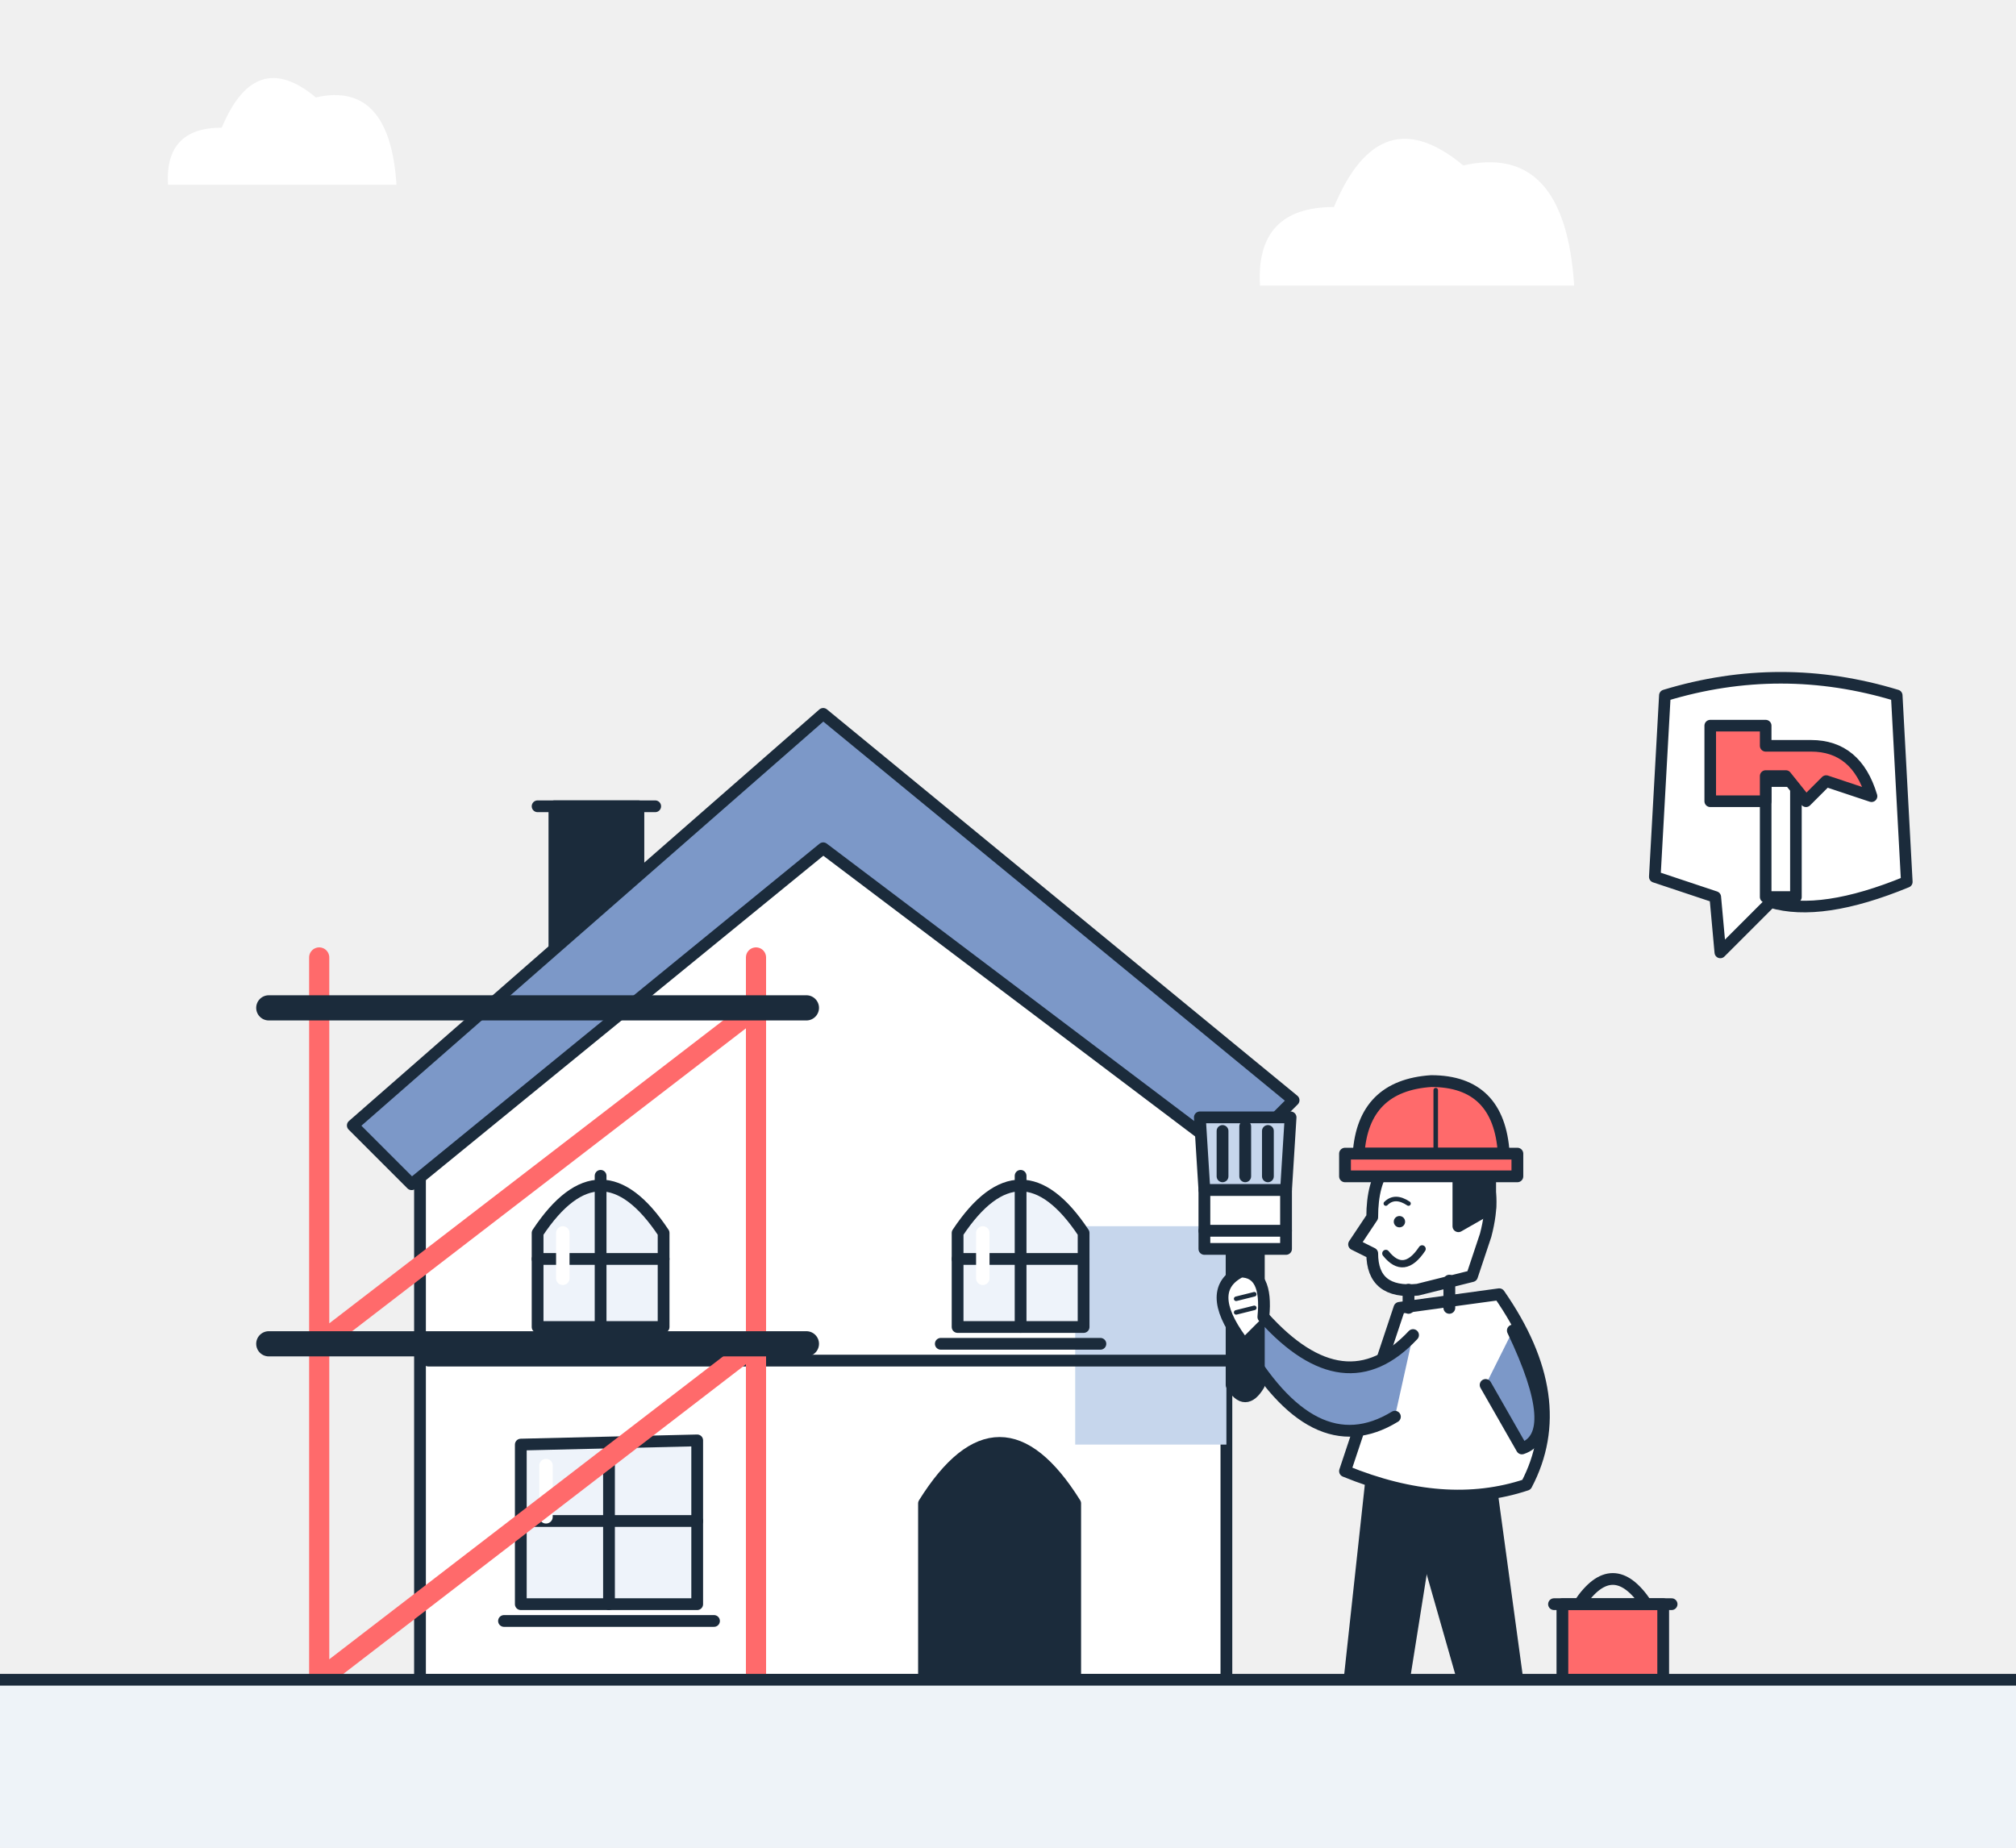
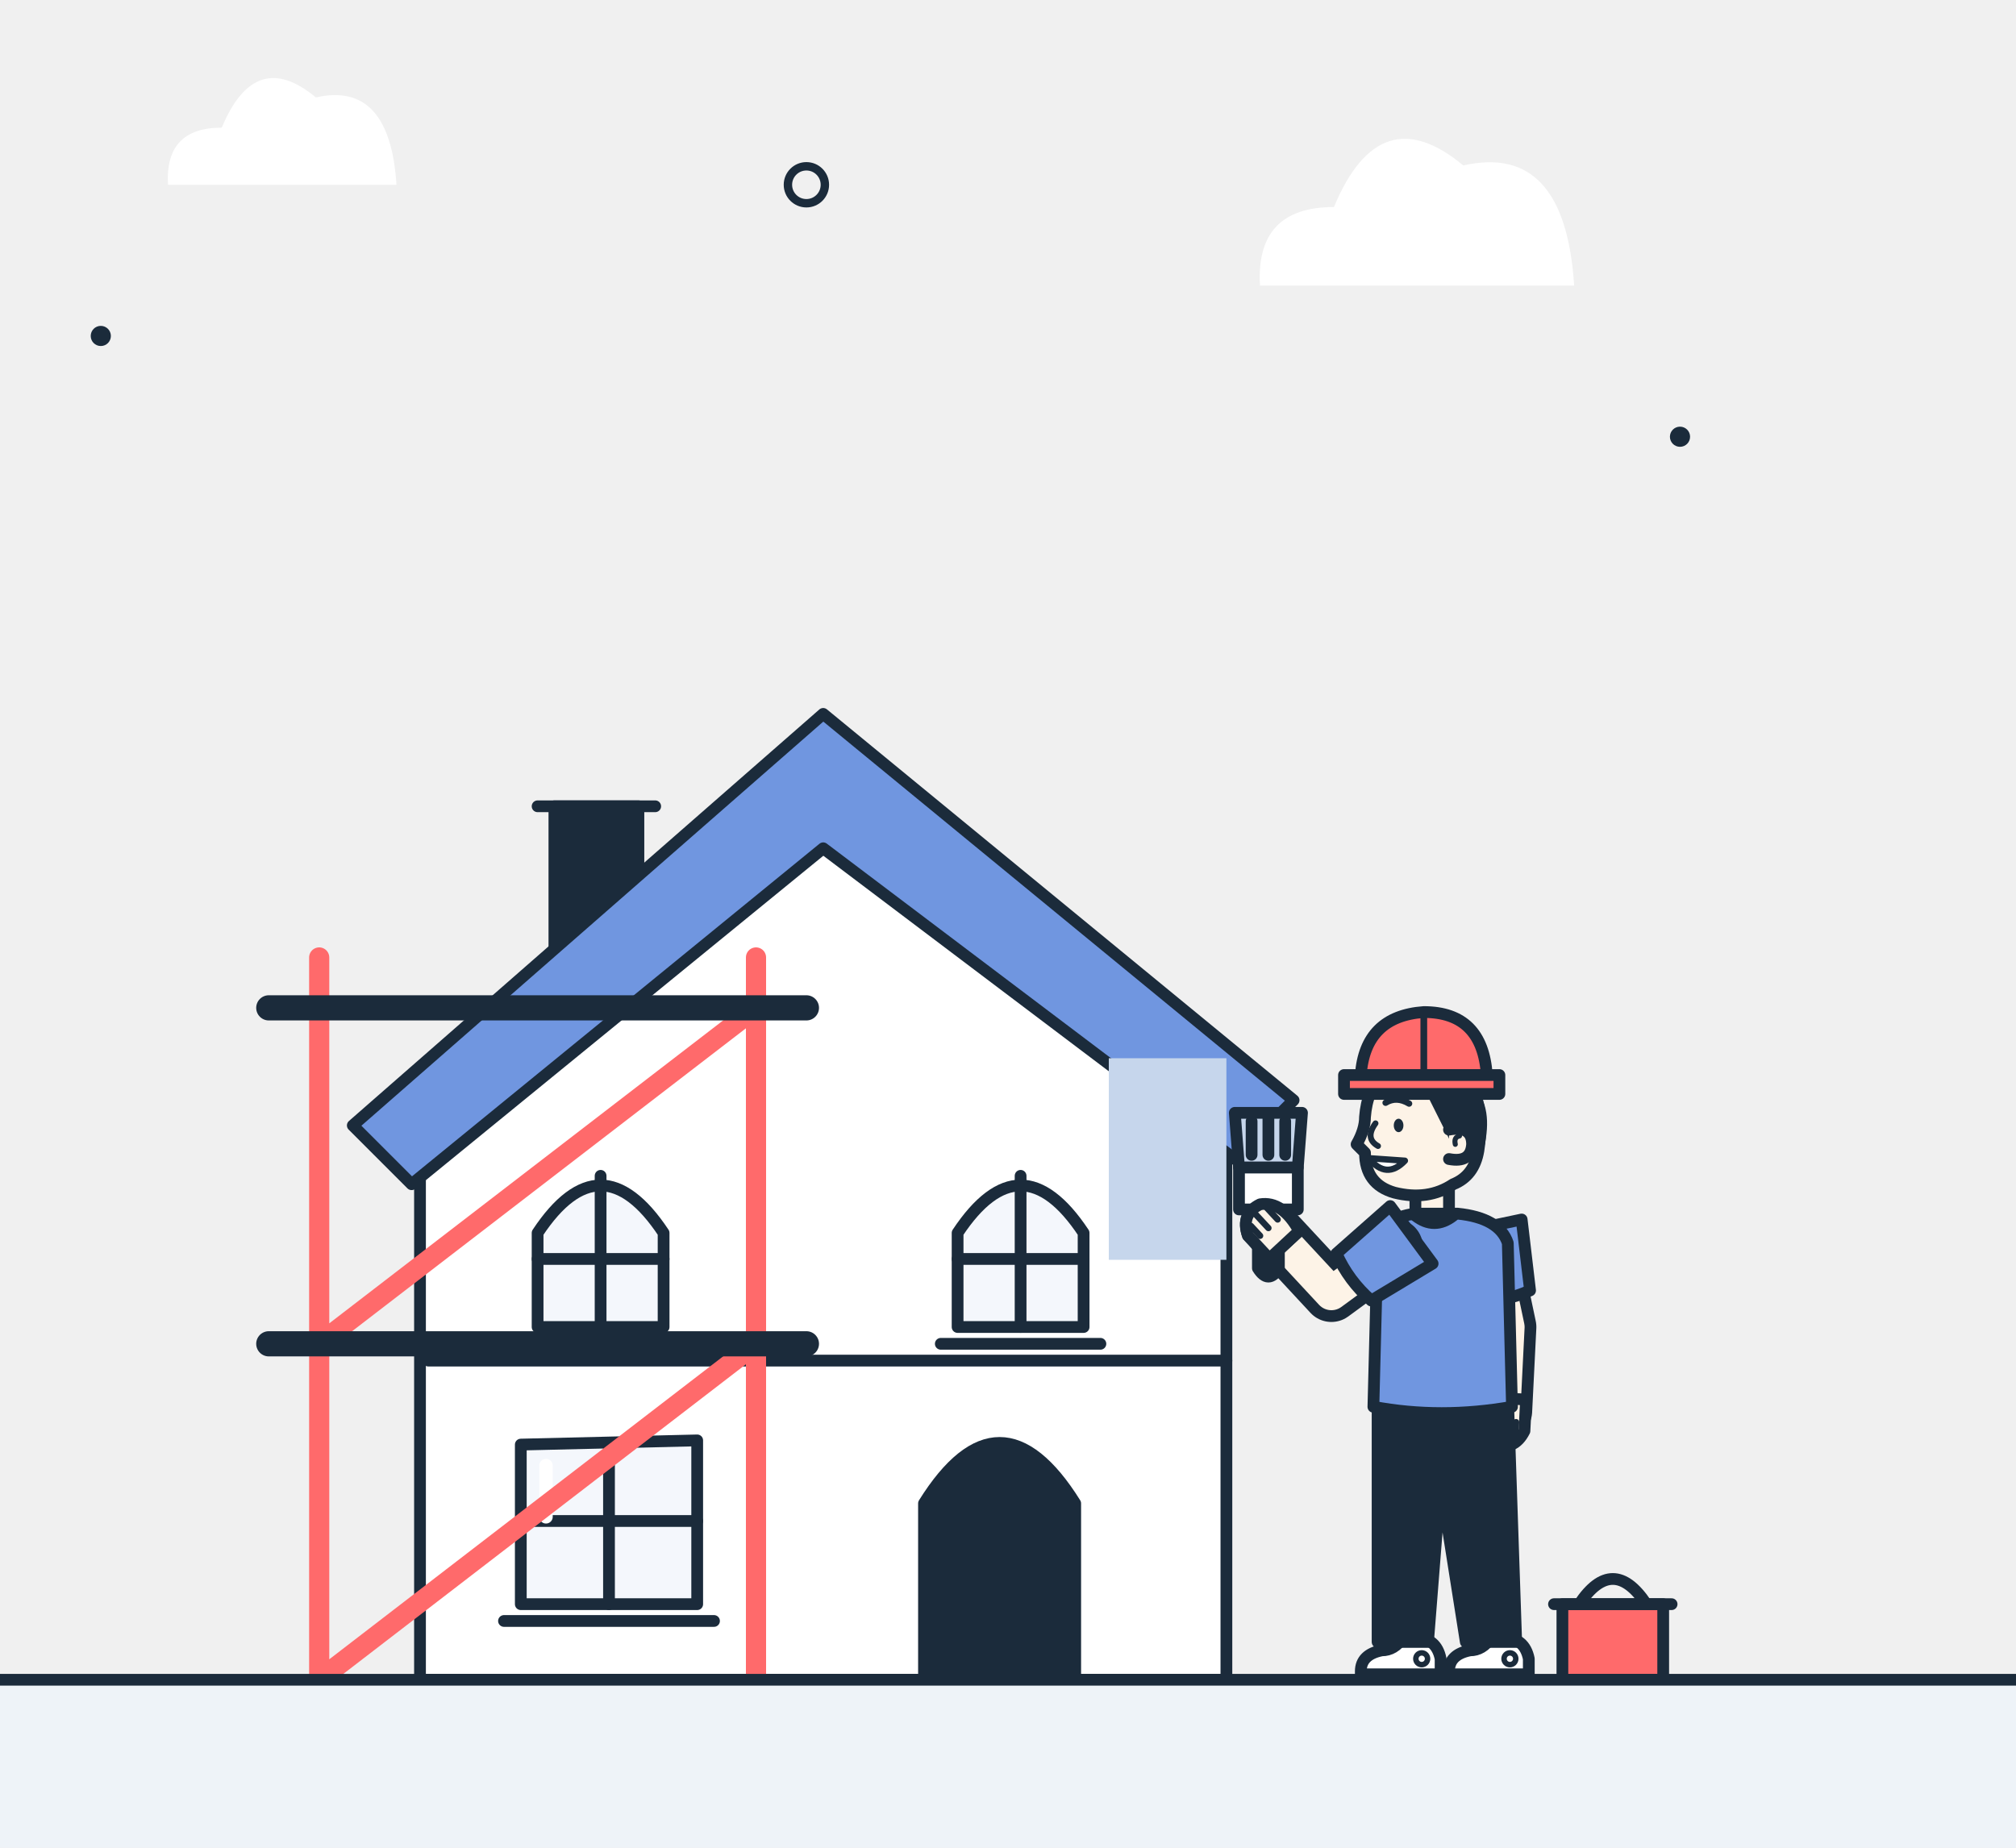
<svg xmlns="http://www.w3.org/2000/svg" class="people-scene" aria-hidden="true" focusable="false" viewBox="0 0 240 220" width="240" height="220" fill="none">
  <g stroke="#1b2b3b" stroke-width="1.4" stroke-linejoin="round" stroke-linecap="round">
+     <circle cx="96" cy="22" r="2.2" stroke-width="1" />
+     <circle cx="200" cy="52" r="1.2" fill="#1b2b3b" stroke="none" />
+     <circle cx="12" cy="40" r="1.2" fill="#1b2b3b" stroke="none" />
    <g class="af-cloud">
      <path transform="translate(150 34) scale(0.55)" d="M0 0q-1-17 16-17q10-24 28-9q22-5 24 26Z" fill="#fff" stroke="none" />
      <path transform="translate(20 22) scale(0.4)" d="M0 0q-1-17 16-17q10-24 28-9q22-5 24 26Z" fill="#fff" stroke="none" />
    </g>
    <path d="M66 118V96h10v14Z" fill="#1b2b3b" />
    <path d="M64 96h14" />
    <path d="M50 130L98 94 146 128V200H50Z" fill="#ffffff" />
-     <path d="M42 134L98 85 154 131 147 138 98 101 49 141Z" fill="#7c98c8" />
-     <path d="M128 146h18v26h-18Z" fill="#c6d6ec" stroke="none" class="af-fresh" />
+     <path d="M42 134L98 85 154 131 147 138 98 101 49 141Z" fill="#7096e0" />
+     <path d="M132 126h14v24h-14Z" fill="#c6d6ec" stroke="none" />
    <path d="M51 162H146" />
-     <path d="M64 158V146.8Q71.5 135.5 79 146.8V158Z" fill="#eef3fa" />
+     <path d="M64 158V146.8Q71.5 135.5 79 146.8V158Z" fill="#f4f7fc" />
    <path d="M71.5 140V158M64 149.9H79" />
-     <path d="M67 146.8v5.4" stroke="#fff" stroke-width="1.6" />
    <path d="M62 160h19" />
-     <path d="M114 158V146.8Q121.5 135.5 129 146.8V158Z" fill="#eef3fa" />
+     <path d="M114 158V146.8Q121.5 135.5 129 146.8V158Z" fill="#f4f7fc" />
    <path d="M121.5 140V158M114 149.9H129" />
-     <path d="M117 146.8v5.4" stroke="#fff" stroke-width="1.6" />
    <path d="M112 160h19" />
-     <path d="M62 172l21-.5V191H62Z" fill="#eef3fa" />
+     <path d="M62 172l21-.5V191H62Z" fill="#f4f7fc" />
    <path d="M72.5 172V191M62 181.1H83" />
    <path d="M65 174.5v6.1" stroke="#fff" stroke-width="1.6" />
    <path d="M60 193h25" />
    <path d="M110 200V179Q119 164.6 128 179V200Z" fill="#1b2b3b" />
    <path d="M119 172V200" />
    <circle cx="124.5" cy="186.5" r="1.1" fill="#1b2b3b" stroke="none" />
    <g stroke="#ff6a6b" stroke-width="2.4">
      <path d="M38 200V114M90 200V114M38 200L90 160M38 160L90 120" />
    </g>
    <path d="M32 160H96M32 120H96" stroke-width="3" />
    <path d="M186 200v-9h12v9Z" fill="#ff6a6b" />
    <path d="M185 191h14M188 191q4-6 8 0" />
-     <g class="af-person" transform="translate(172 200) scale(-0.54 0.54)" stroke-width="2.6">
-       <g transform="translate(0-44)">
-         <path d="M-10 0l-6 44h12L6 9V0Z" fill="#1b2b3b" />
-         <path d="M-19 45h17" />
-         <path d="M2 0l7 44h12L16-2Z" fill="#1b2b3b" />
-         <path d="M8 45h17" />
+     <g class="af-person" transform="translate(172 200) scale(-0.5 0.5)" stroke-width="2.8">
+       <path d="M-11 -103L-15 -84L-14 -64" stroke="#1b2b3b" stroke-width="13.6" />
+       <path d="M-11 -103L-15 -84L-14 -64" stroke="#fdf3e7" stroke-width="8" />
+       <g transform="translate(-14 -64) rotate(87.1) scale(1 1)">
+         <path d="M-3-4.5Q5-6.5 8-2Q9.5 3 4.5 5.2H-3Z" fill="#fdf3e7" />
+         <path d="M2.5-2.6h4M2.5 .4h4.6M2.5 3.1h3.2" stroke-width="1.5" />
      </g>
-       <path d="M-12-85Q-28-62-18-43Q0-37 22-46L10-82Z" fill="#ffffff" />
-       <g class="af-arm" style="transform-origin:7px -76px;animation-name:af-paint;animation-duration:4.6s;animation-delay:0s">
-         <path d="M7-76Q22-60 40-80l5 5Q29-47 11-58" fill="#7c98c8" />
-         <g transform="translate(44-85)">
-           <path d="M-3-9h6v29q-3 5-6 0Z" fill="#1b2b3b" />
-           <path d="M-9-23h18v13H-9Z" fill="#ffffff" />
-           <path d="M-10-39h20l-1 16H-9Z" fill="#c6d6ec" />
-           <path d="M-5-36v10M0-37v11M5-36v10" />
-           <path d="M-9-14H9" />
+       <path d="M-18.3 -109.6L-20.3 -92.7Q-13.8 -89.8 -6.6 -89.8L-1.7 -106.1Z" fill="#7096e0" />
+       <path d="M-20 0V-5Q-19-10 -14-10H-11Q-9-7 -6-7Q-1-6 -1-2V0Z" fill="#ffffff" />
+       <path d="M-20-2H-1" stroke-width="1.4" />
+       <circle cx="-15.5" cy="-5" r="1.4" stroke-width="1.3" />
+       <path d="M-11-10l2-3M-8.5-9l2-3" stroke-width="1.3" />
+       <path d="M1 0V-5Q2-10 7-10H10Q12-7 15-7Q20-6 20-2V0Z" fill="#ffffff" />
+       <path d="M1-2H20" stroke-width="1.4" />
+       <circle cx="5.5" cy="-5" r="1.4" stroke-width="1.3" />
+       <path d="M10-10l2-3M12.5-9l2-3" stroke-width="1.3" />
+       <path d="M-15-68L-17-9H-5L1-47L4-9H16L16-68Z" fill="#1b2b3b" />
+       <path d="M-1-108v-10h8v9" fill="#fdf3e7" />
+       <path d="M-15-104Q-13-110-3-111H7Q15-110 16-104L17-65Q1-62-16-65Z" fill="#7096e0" />
+       <path d="M-2-110.5q4.5 3.5 9 0" />
+       <path d="M-8-126Q-11-146 5-147Q18-147 19-134Q19-131 21-127.5L19-125.5Q19-118 12-116Q4-114-2-118Q-7-120-8-126Z" fill="#fdf3e7" />
+       <path d="M-8-127Q-10-136-6-140H3Q-1-132-4-126Z" fill="#1b2b3b" />
+       <path d="M-10-144Q-9-159 5-159Q19-158 20-144Z" fill="#ff6a6b" />
+       <path d="M-13-144h37v4.5h-37Z" fill="#ff6a6b" />
+       <path d="M5-158v14" stroke-width="1.6" />
+       <path d="M-1-131q-5.5-1-5.5 3.5q.3 4.5 5.5 3.5" fill="#fdf3e7" />
+       <path d="M-3.5-129.5q1.4.3 1 2" stroke-width="1.2" />
+       <ellipse cx="11" cy="-132" rx="1.15" ry="1.6" fill="#1b2b3b" stroke="none" />
+       <path d="M8.5-137.2q3-1.8 5.6-.2" stroke-width="1.5" />
+       <path d="M16.5-132.5q2.6 3.6-.6 5.4" stroke-width="1.4" />
+       <path d="M9.5-123.6q4.4 4.6 8.6-.6Z" fill="#fff" stroke-width="1.5" />
+       <g class="af-arm" style="transform-origin:12px -103px;animation-name:af-paint;animation-duration:4.6s;animation-delay:0s">
+         <path d="M12 -103L27 -92L40 -106" stroke="#1b2b3b" stroke-width="13.6" />
+         <path d="M12 -103L27 -92L40 -106" stroke="#fdf3e7" stroke-width="8" />
+         <g transform="translate(40 -106) rotate(-47.1) scale(1 1)">
+           <path d="M-3-4.5Q5-6.5 8-2Q9.5 3 4.5 5.2H-3Z" fill="#fdf3e7" />
+           <path d="M2.5-2.6h4M2.5 .4h4.6M2.5 3.1h3.2" stroke-width="1.5" />
        </g>
-         <path d="M40-80q-1-10 5-10q8 4 0 15" fill="#ffffff" />
-         <path d="M42-85l4 1M42-82l4 1" stroke-width="1" />
-       </g>
-       <path d="M-15-77Q-26-54-17-51L-9-65" fill="#7c98c8" />
-       <path d="M-9-98Q-14-117 4-117Q16-117 16-102L20-96L16-94Q16-85 6-86L-6-89Z" fill="#ffffff" />
-       <path d="M-10-104v-11h7v15Z" fill="#1b2b3b" />
-       <path d="M-13-116Q-12-132 3-132Q18-131 19-116Z" fill="#ff6a6b" />
-       <path d="M-16-116h38v5h-38Z" fill="#ff6a6b" />
-       <path d="M2-130v13" stroke-width="1" />
-       <path d="M-1-88v6M8-86v4" />
-       <circle cx="10" cy="-101" r="1.25" fill="#1b2b3b" stroke="none" />
-       <path d="M5-95Q9-89 13-94" stroke-width="1.6" />
-       <path d="M8-105q3-2 5 0" stroke-width="1" />
-     </g>
-     <g transform="translate(212 96) scale(.6)" stroke-width="2.3">
-       <g class="af-note" style="animation-delay:-0.8s">
-         <path d="M-23-22Q0-29 23-22L25 15Q8 22-2 19L-12 29l-1-11-12-4Z" fill="#ffffff" />
-         <path d="M-3-5h6v23h-6Z" fill="#ffffff" />
-         <path d="M-14-16h11v4h9q9 0 12 10l-9-3-4 4-4-5H-3v5h-11Z" fill="#ff6a6b" />
+         <path d="M2.9 -99.1L17.5 -90.3Q22.9 -95 25.8 -101.5L13 -112.8Z" fill="#7096e0" />
+         <g transform="translate(42-108)">
+           <path d="M-2.5-4h5v14q-2.5 4-5 0Z" fill="#1b2b3b" />
+           <path d="M-7-14h14v10H-7Z" fill="#ffffff" />
+           <path d="M-8-27h16l-1 13H-7Z" fill="#c6d6ec" />
+           <path d="M-4-25v8M0-26v9M4-25v8" />
+         </g>
+         <g transform="translate(40 -106) rotate(-47.1) scale(1 1)">
+           <path d="M-3-4.5Q5-6.5 8-2Q9.5 3 4.5 5.2H-3Z" fill="#fdf3e7" />
+           <path d="M2.5-2.6h4M2.5 .4h4.6M2.5 3.1h3.2" stroke-width="1.5" />
+         </g>
      </g>
    </g>
    <path d="M0 200H240V220H0Z" fill="#eef3f8" stroke="none" />
    <path d="M0 200H240" />
  </g>
</svg>
